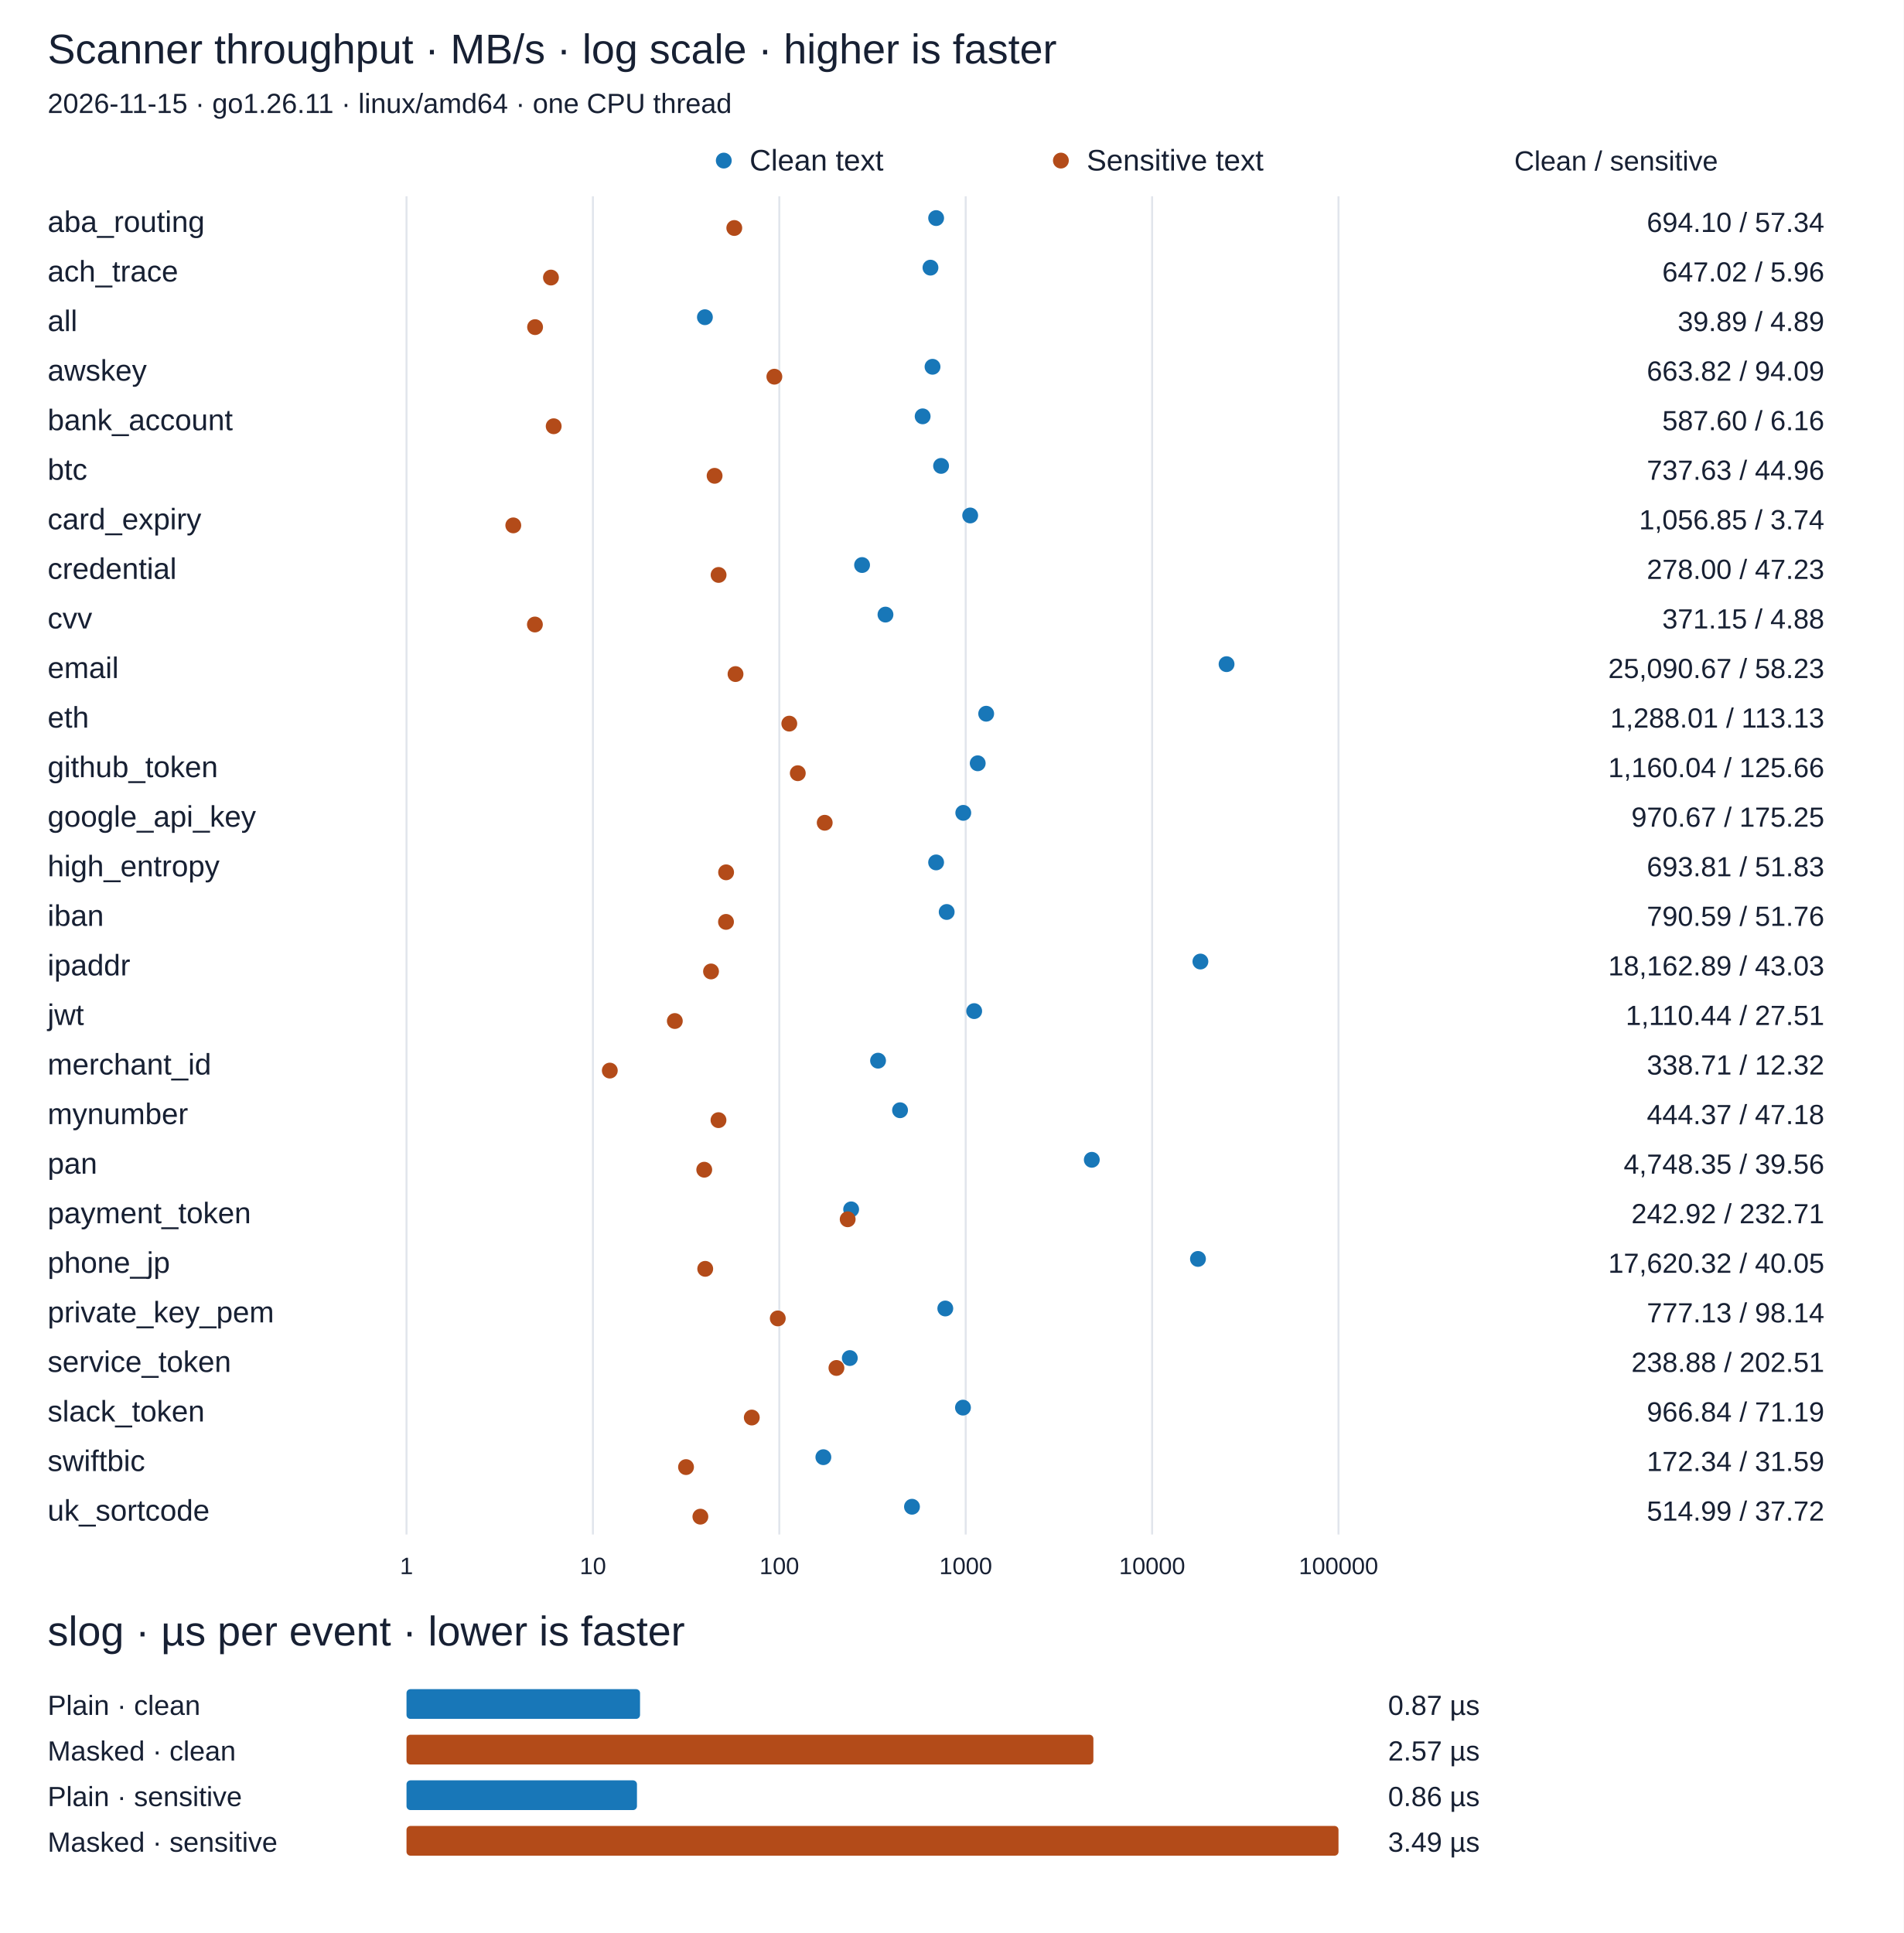
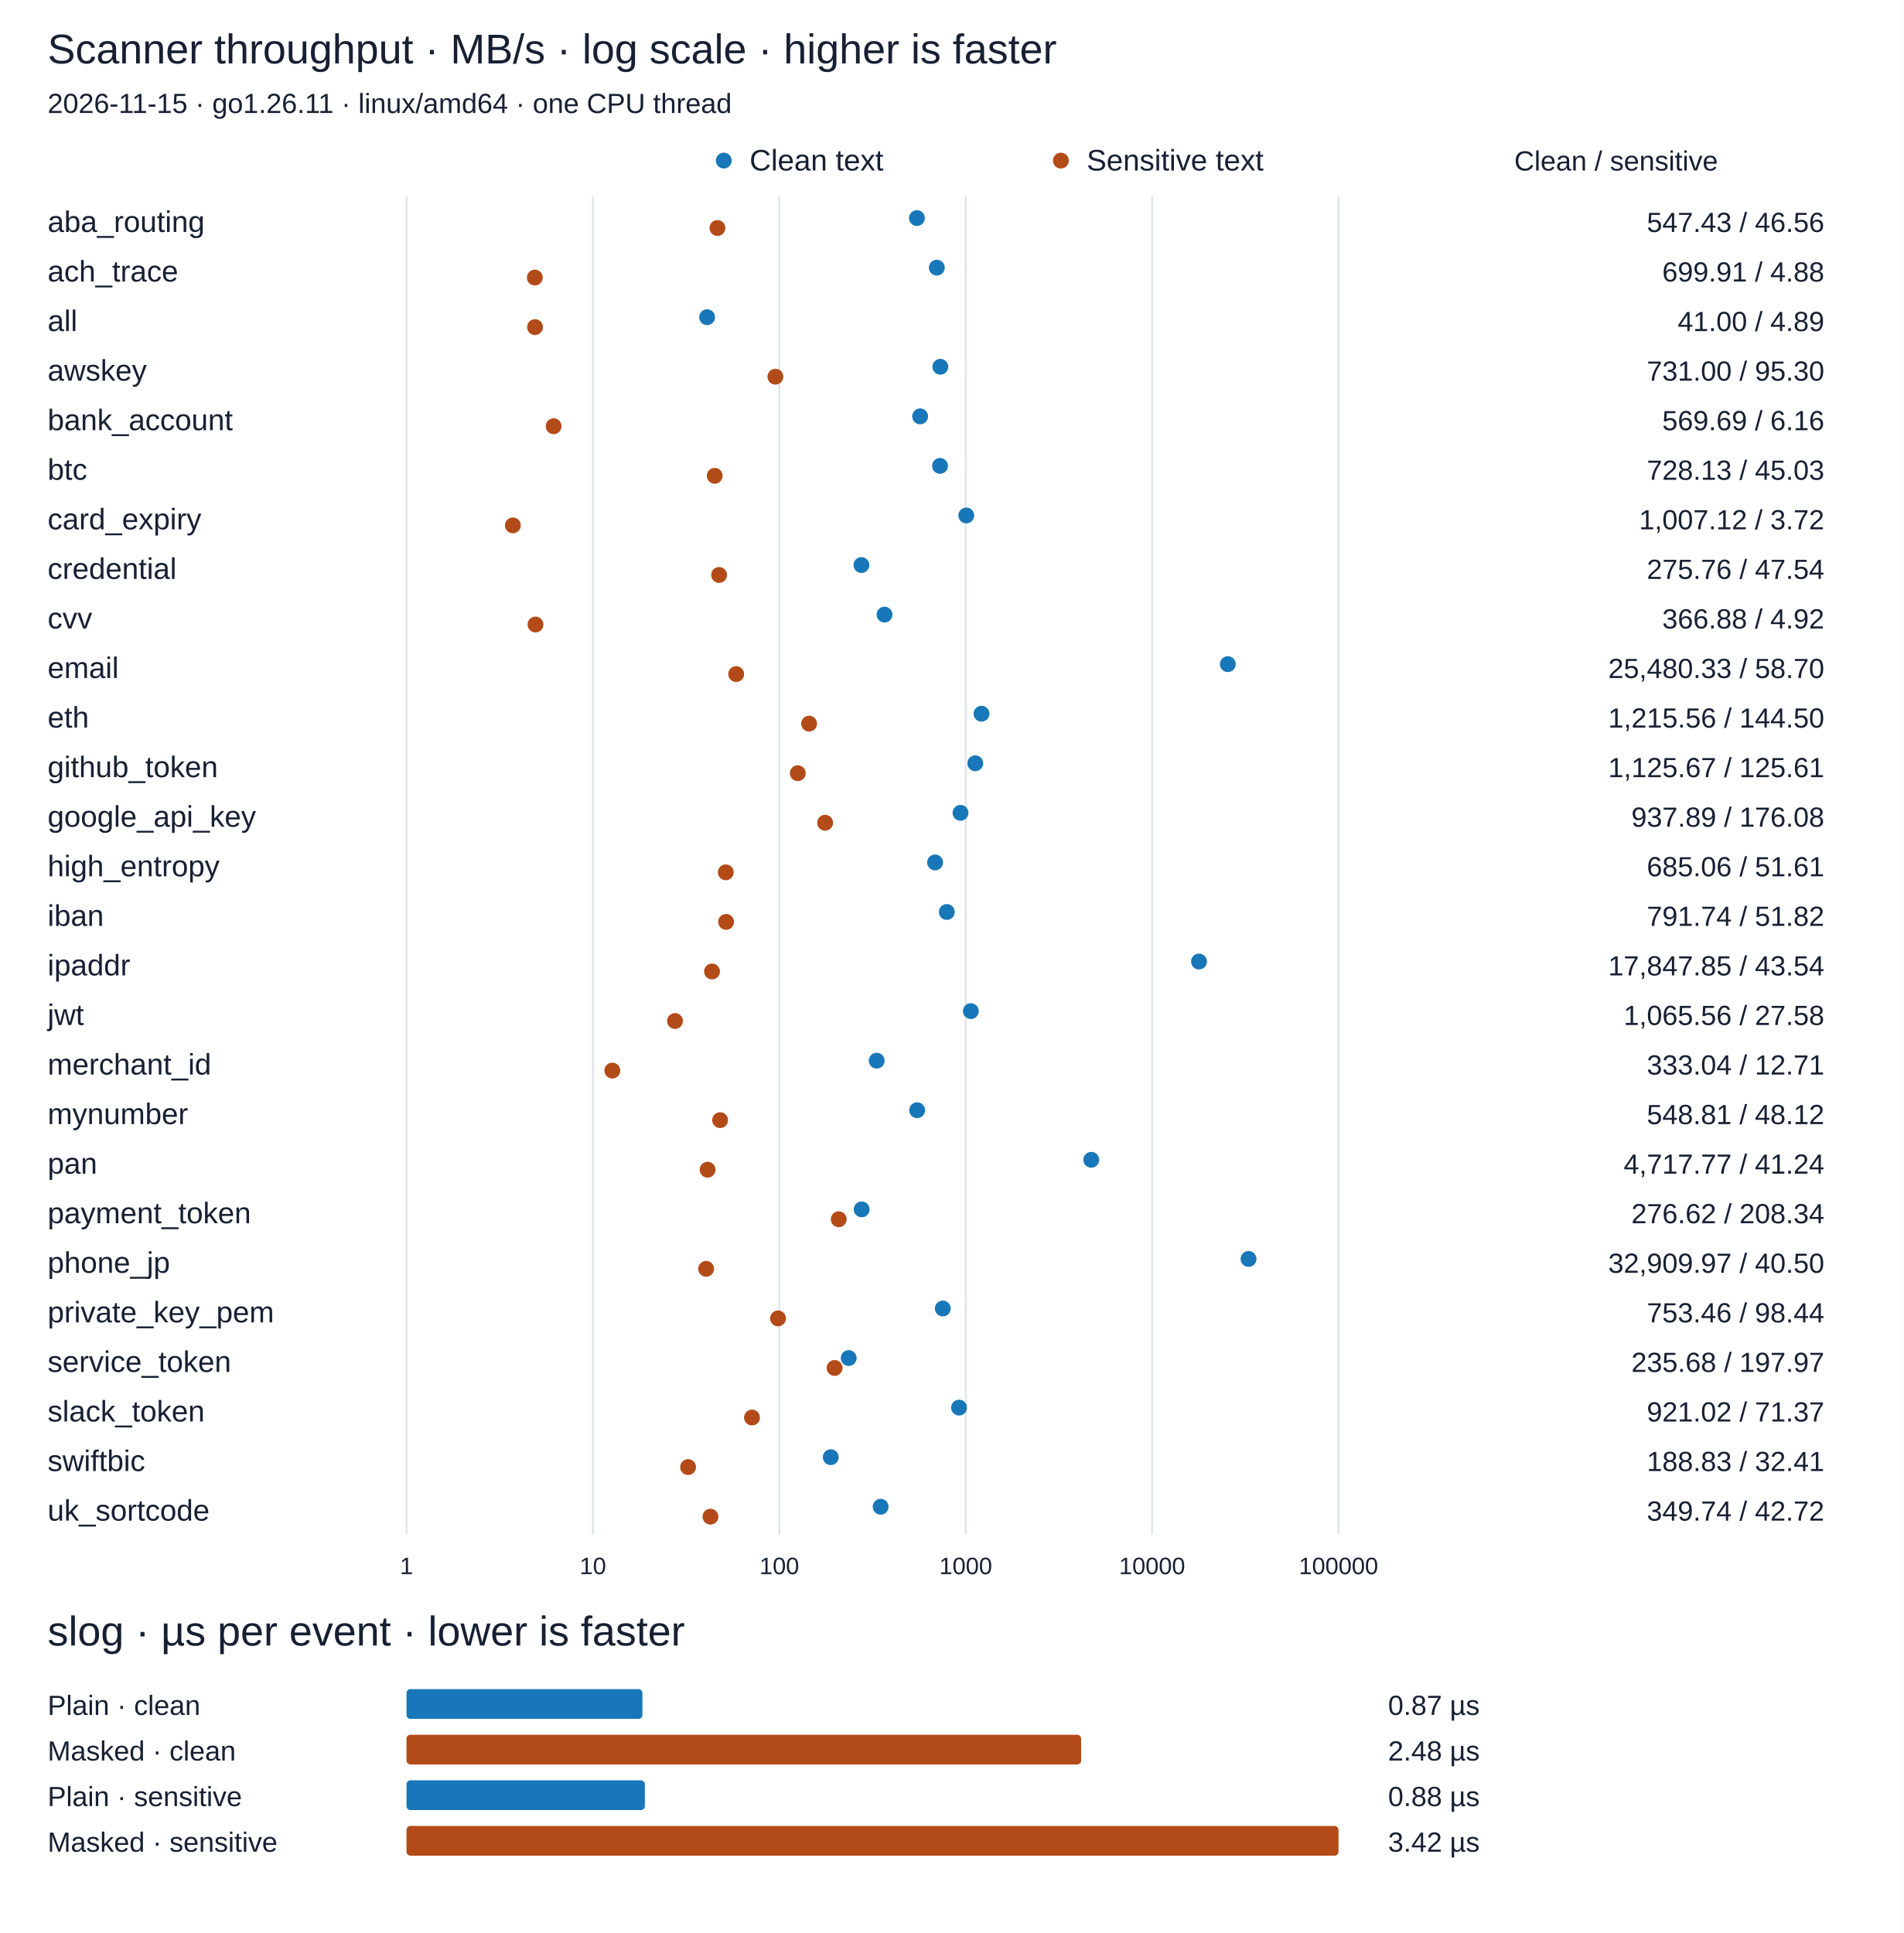
<svg xmlns="http://www.w3.org/2000/svg" width="960" height="975" viewBox="0 0 960 975" role="img">
  <rect width="100%" height="100%" fill="white" />
  <g font-family="Arial, sans-serif" font-size="15" fill="#172033">
    <text x="24" y="32" font-size="21" fill="#172033" text-anchor="start">Scanner throughput · MB/s · log scale · higher is faster</text>
    <text x="24" y="57" font-size="14" fill="#172033" text-anchor="start">2026-11-15 · go1.26.11 · linux/amd64 · one CPU thread</text>
    <circle cx="365.00" cy="81" r="4" fill="#1877b8" />
    <text x="378" y="86" font-size="15" fill="#172033" text-anchor="start">Clean text</text>
    <circle cx="535.00" cy="81" r="4" fill="#b34b19" />
    <text x="548" y="86" font-size="15" fill="#172033" text-anchor="start">Sensitive text</text>
    <text x="815" y="86" font-size="14" fill="#172033" text-anchor="middle">Clean / sensitive</text>
    <path d="M205.0,99 L205.0,774" stroke="#e1e5ec" />
    <text x="205.0" y="794" font-size="12" fill="#172033" text-anchor="middle">1</text>
    <path d="M299.0,99 L299.0,774" stroke="#e1e5ec" />
    <text x="299.0" y="794" font-size="12" fill="#172033" text-anchor="middle">10</text>
    <path d="M393.0,99 L393.0,774" stroke="#e1e5ec" />
    <text x="393.0" y="794" font-size="12" fill="#172033" text-anchor="middle">100</text>
    <path d="M487.0,99 L487.0,774" stroke="#e1e5ec" />
    <text x="487.0" y="794" font-size="12" fill="#172033" text-anchor="middle">1000</text>
    <path d="M581.0,99 L581.0,774" stroke="#e1e5ec" />
    <text x="581.0" y="794" font-size="12" fill="#172033" text-anchor="middle">10000</text>
    <path d="M675.0,99 L675.0,774" stroke="#e1e5ec" />
    <text x="675.0" y="794" font-size="12" fill="#172033" text-anchor="middle">100000</text>
    <text x="24" y="117" font-size="15" fill="#172033" text-anchor="start">aba_routing</text>
-     <circle cx="472.09" cy="110" r="4" fill="#1877b8" />
-     <circle cx="370.30" cy="115" r="4" fill="#b34b19" />
-     <text x="920" y="117" font-size="14" fill="#172033" text-anchor="end">694.10 / 57.34</text>
+     <circle cx="462.40" cy="110" r="4" fill="#1877b8" />
+     <circle cx="361.80" cy="115" r="4" fill="#b34b19" />
+     <text x="920" y="117" font-size="14" fill="#172033" text-anchor="end">547.43 / 46.56</text>
    <text x="24" y="142" font-size="15" fill="#172033" text-anchor="start">ach_trace</text>
-     <circle cx="469.23" cy="135" r="4" fill="#1877b8" />
-     <circle cx="277.84" cy="140" r="4" fill="#b34b19" />
-     <text x="920" y="142" font-size="14" fill="#172033" text-anchor="end">647.02 / 5.96</text>
+     <circle cx="472.43" cy="135" r="4" fill="#1877b8" />
+     <circle cx="269.71" cy="140" r="4" fill="#b34b19" />
+     <text x="920" y="142" font-size="14" fill="#172033" text-anchor="end">699.91 / 4.88</text>
    <text x="24" y="167" font-size="15" fill="#172033" text-anchor="start">all</text>
-     <circle cx="355.48" cy="160" r="4" fill="#1877b8" />
-     <circle cx="269.84" cy="165" r="4" fill="#b34b19" />
-     <text x="920" y="167" font-size="14" fill="#172033" text-anchor="end">39.89 / 4.89</text>
+     <circle cx="356.60" cy="160" r="4" fill="#1877b8" />
+     <circle cx="269.80" cy="165" r="4" fill="#b34b19" />
+     <text x="920" y="167" font-size="14" fill="#172033" text-anchor="end">41.00 / 4.89</text>
    <text x="24" y="192" font-size="15" fill="#172033" text-anchor="start">awskey</text>
-     <circle cx="470.27" cy="185" r="4" fill="#1877b8" />
-     <circle cx="390.51" cy="190" r="4" fill="#b34b19" />
-     <text x="920" y="192" font-size="14" fill="#172033" text-anchor="end">663.82 / 94.09</text>
+     <circle cx="474.21" cy="185" r="4" fill="#1877b8" />
+     <circle cx="391.03" cy="190" r="4" fill="#b34b19" />
+     <text x="920" y="192" font-size="14" fill="#172033" text-anchor="end">731.00 / 95.30</text>
    <text x="24" y="217" font-size="15" fill="#172033" text-anchor="start">bank_account</text>
-     <circle cx="465.29" cy="210" r="4" fill="#1877b8" />
-     <circle cx="279.22" cy="215" r="4" fill="#b34b19" />
-     <text x="920" y="217" font-size="14" fill="#172033" text-anchor="end">587.60 / 6.16</text>
+     <circle cx="464.03" cy="210" r="4" fill="#1877b8" />
+     <circle cx="279.19" cy="215" r="4" fill="#b34b19" />
+     <text x="920" y="217" font-size="14" fill="#172033" text-anchor="end">569.69 / 6.16</text>
    <text x="24" y="242" font-size="15" fill="#172033" text-anchor="start">btc</text>
-     <circle cx="474.58" cy="235" r="4" fill="#1877b8" />
-     <circle cx="360.37" cy="240" r="4" fill="#b34b19" />
-     <text x="920" y="242" font-size="14" fill="#172033" text-anchor="end">737.63 / 44.96</text>
+     <circle cx="474.05" cy="235" r="4" fill="#1877b8" />
+     <circle cx="360.43" cy="240" r="4" fill="#b34b19" />
+     <text x="920" y="242" font-size="14" fill="#172033" text-anchor="end">728.13 / 45.03</text>
    <text x="24" y="267" font-size="15" fill="#172033" text-anchor="start">card_expiry</text>
-     <circle cx="489.26" cy="260" r="4" fill="#1877b8" />
-     <circle cx="258.85" cy="265" r="4" fill="#b34b19" />
-     <text x="920" y="267" font-size="14" fill="#172033" text-anchor="end">1,056.85 / 3.74</text>
+     <circle cx="487.29" cy="260" r="4" fill="#1877b8" />
+     <circle cx="258.63" cy="265" r="4" fill="#b34b19" />
+     <text x="920" y="267" font-size="14" fill="#172033" text-anchor="end">1,007.12 / 3.72</text>
    <text x="24" y="292" font-size="15" fill="#172033" text-anchor="start">credential</text>
-     <circle cx="434.74" cy="285" r="4" fill="#1877b8" />
-     <circle cx="362.38" cy="290" r="4" fill="#b34b19" />
-     <text x="920" y="292" font-size="14" fill="#172033" text-anchor="end">278.00 / 47.23</text>
+     <circle cx="434.41" cy="285" r="4" fill="#1877b8" />
+     <circle cx="362.64" cy="290" r="4" fill="#b34b19" />
+     <text x="920" y="292" font-size="14" fill="#172033" text-anchor="end">275.76 / 47.54</text>
    <text x="24" y="317" font-size="15" fill="#172033" text-anchor="start">cvv</text>
-     <circle cx="446.54" cy="310" r="4" fill="#1877b8" />
-     <circle cx="269.75" cy="315" r="4" fill="#b34b19" />
-     <text x="920" y="317" font-size="14" fill="#172033" text-anchor="end">371.15 / 4.88</text>
+     <circle cx="446.07" cy="310" r="4" fill="#1877b8" />
+     <circle cx="270.04" cy="315" r="4" fill="#b34b19" />
+     <text x="920" y="317" font-size="14" fill="#172033" text-anchor="end">366.88 / 4.92</text>
    <text x="24" y="342" font-size="15" fill="#172033" text-anchor="start">email</text>
-     <circle cx="618.55" cy="335" r="4" fill="#1877b8" />
-     <circle cx="370.92" cy="340" r="4" fill="#b34b19" />
-     <text x="920" y="342" font-size="14" fill="#172033" text-anchor="end">25,090.67 / 58.23</text>
+     <circle cx="619.18" cy="335" r="4" fill="#1877b8" />
+     <circle cx="371.25" cy="340" r="4" fill="#b34b19" />
+     <text x="920" y="342" font-size="14" fill="#172033" text-anchor="end">25,480.33 / 58.70</text>
    <text x="24" y="367" font-size="15" fill="#172033" text-anchor="start">eth</text>
-     <circle cx="497.33" cy="360" r="4" fill="#1877b8" />
-     <circle cx="398.04" cy="365" r="4" fill="#b34b19" />
-     <text x="920" y="367" font-size="14" fill="#172033" text-anchor="end">1,288.01 / 113.13</text>
+     <circle cx="494.97" cy="360" r="4" fill="#1877b8" />
+     <circle cx="408.03" cy="365" r="4" fill="#b34b19" />
+     <text x="920" y="367" font-size="14" fill="#172033" text-anchor="end">1,215.56 / 144.50</text>
    <text x="24" y="392" font-size="15" fill="#172033" text-anchor="start">github_token</text>
-     <circle cx="493.06" cy="385" r="4" fill="#1877b8" />
-     <circle cx="402.32" cy="390" r="4" fill="#b34b19" />
-     <text x="920" y="392" font-size="14" fill="#172033" text-anchor="end">1,160.04 / 125.66</text>
+     <circle cx="491.83" cy="385" r="4" fill="#1877b8" />
+     <circle cx="402.31" cy="390" r="4" fill="#b34b19" />
+     <text x="920" y="392" font-size="14" fill="#172033" text-anchor="end">1,125.67 / 125.61</text>
    <text x="24" y="417" font-size="15" fill="#172033" text-anchor="start">google_api_key</text>
-     <circle cx="485.78" cy="410" r="4" fill="#1877b8" />
-     <circle cx="415.90" cy="415" r="4" fill="#b34b19" />
-     <text x="920" y="417" font-size="14" fill="#172033" text-anchor="end">970.67 / 175.25</text>
+     <circle cx="484.38" cy="410" r="4" fill="#1877b8" />
+     <circle cx="416.10" cy="415" r="4" fill="#b34b19" />
+     <text x="920" y="417" font-size="14" fill="#172033" text-anchor="end">937.89 / 176.08</text>
    <text x="24" y="442" font-size="15" fill="#172033" text-anchor="start">high_entropy</text>
-     <circle cx="472.08" cy="435" r="4" fill="#1877b8" />
-     <circle cx="366.17" cy="440" r="4" fill="#b34b19" />
-     <text x="920" y="442" font-size="14" fill="#172033" text-anchor="end">693.81 / 51.83</text>
+     <circle cx="471.56" cy="435" r="4" fill="#1877b8" />
+     <circle cx="366.00" cy="440" r="4" fill="#b34b19" />
+     <text x="920" y="442" font-size="14" fill="#172033" text-anchor="end">685.06 / 51.61</text>
    <text x="24" y="467" font-size="15" fill="#172033" text-anchor="start">iban</text>
-     <circle cx="477.41" cy="460" r="4" fill="#1877b8" />
-     <circle cx="366.12" cy="465" r="4" fill="#b34b19" />
-     <text x="920" y="467" font-size="14" fill="#172033" text-anchor="end">790.59 / 51.76</text>
+     <circle cx="477.47" cy="460" r="4" fill="#1877b8" />
+     <circle cx="366.16" cy="465" r="4" fill="#b34b19" />
+     <text x="920" y="467" font-size="14" fill="#172033" text-anchor="end">791.74 / 51.82</text>
    <text x="24" y="492" font-size="15" fill="#172033" text-anchor="start">ipaddr</text>
-     <circle cx="605.36" cy="485" r="4" fill="#1877b8" />
-     <circle cx="358.57" cy="490" r="4" fill="#b34b19" />
-     <text x="920" y="492" font-size="14" fill="#172033" text-anchor="end">18,162.89 / 43.03</text>
+     <circle cx="604.65" cy="485" r="4" fill="#1877b8" />
+     <circle cx="359.06" cy="490" r="4" fill="#b34b19" />
+     <text x="920" y="492" font-size="14" fill="#172033" text-anchor="end">17,847.85 / 43.54</text>
    <text x="24" y="517" font-size="15" fill="#172033" text-anchor="start">jwt</text>
-     <circle cx="491.28" cy="510" r="4" fill="#1877b8" />
-     <circle cx="340.31" cy="515" r="4" fill="#b34b19" />
-     <text x="920" y="517" font-size="14" fill="#172033" text-anchor="end">1,110.44 / 27.51</text>
+     <circle cx="489.59" cy="510" r="4" fill="#1877b8" />
+     <circle cx="340.41" cy="515" r="4" fill="#b34b19" />
+     <text x="920" y="517" font-size="14" fill="#172033" text-anchor="end">1,065.56 / 27.58</text>
    <text x="24" y="542" font-size="15" fill="#172033" text-anchor="start">merchant_id</text>
-     <circle cx="442.80" cy="535" r="4" fill="#1877b8" />
-     <circle cx="307.52" cy="540" r="4" fill="#b34b19" />
-     <text x="920" y="542" font-size="14" fill="#172033" text-anchor="end">338.71 / 12.32</text>
+     <circle cx="442.11" cy="535" r="4" fill="#1877b8" />
+     <circle cx="308.79" cy="540" r="4" fill="#b34b19" />
+     <text x="920" y="542" font-size="14" fill="#172033" text-anchor="end">333.04 / 12.71</text>
    <text x="24" y="567" font-size="15" fill="#172033" text-anchor="start">mynumber</text>
-     <circle cx="453.89" cy="560" r="4" fill="#1877b8" />
-     <circle cx="362.33" cy="565" r="4" fill="#b34b19" />
-     <text x="920" y="567" font-size="14" fill="#172033" text-anchor="end">444.37 / 47.18</text>
+     <circle cx="462.51" cy="560" r="4" fill="#1877b8" />
+     <circle cx="363.14" cy="565" r="4" fill="#b34b19" />
+     <text x="920" y="567" font-size="14" fill="#172033" text-anchor="end">548.81 / 48.12</text>
    <text x="24" y="592" font-size="15" fill="#172033" text-anchor="start">pan</text>
-     <circle cx="550.59" cy="585" r="4" fill="#1877b8" />
-     <circle cx="355.15" cy="590" r="4" fill="#b34b19" />
-     <text x="920" y="592" font-size="14" fill="#172033" text-anchor="end">4,748.35 / 39.56</text>
+     <circle cx="550.33" cy="585" r="4" fill="#1877b8" />
+     <circle cx="356.84" cy="590" r="4" fill="#b34b19" />
+     <text x="920" y="592" font-size="14" fill="#172033" text-anchor="end">4,717.77 / 41.24</text>
    <text x="24" y="617" font-size="15" fill="#172033" text-anchor="start">payment_token</text>
-     <circle cx="429.23" cy="610" r="4" fill="#1877b8" />
-     <circle cx="427.48" cy="615" r="4" fill="#b34b19" />
-     <text x="920" y="617" font-size="14" fill="#172033" text-anchor="end">242.92 / 232.71</text>
+     <circle cx="434.54" cy="610" r="4" fill="#1877b8" />
+     <circle cx="422.97" cy="615" r="4" fill="#b34b19" />
+     <text x="920" y="617" font-size="14" fill="#172033" text-anchor="end">276.62 / 208.34</text>
    <text x="24" y="642" font-size="15" fill="#172033" text-anchor="start">phone_jp</text>
-     <circle cx="604.13" cy="635" r="4" fill="#1877b8" />
-     <circle cx="355.64" cy="640" r="4" fill="#b34b19" />
-     <text x="920" y="642" font-size="14" fill="#172033" text-anchor="end">17,620.32 / 40.05</text>
+     <circle cx="629.63" cy="635" r="4" fill="#1877b8" />
+     <circle cx="356.10" cy="640" r="4" fill="#b34b19" />
+     <text x="920" y="642" font-size="14" fill="#172033" text-anchor="end">32,909.97 / 40.50</text>
    <text x="24" y="667" font-size="15" fill="#172033" text-anchor="start">private_key_pem</text>
-     <circle cx="476.71" cy="660" r="4" fill="#1877b8" />
-     <circle cx="392.23" cy="665" r="4" fill="#b34b19" />
-     <text x="920" y="667" font-size="14" fill="#172033" text-anchor="end">777.13 / 98.14</text>
+     <circle cx="475.44" cy="660" r="4" fill="#1877b8" />
+     <circle cx="392.36" cy="665" r="4" fill="#b34b19" />
+     <text x="920" y="667" font-size="14" fill="#172033" text-anchor="end">753.46 / 98.44</text>
    <text x="24" y="692" font-size="15" fill="#172033" text-anchor="start">service_token</text>
-     <circle cx="428.55" cy="685" r="4" fill="#1877b8" />
-     <circle cx="421.81" cy="690" r="4" fill="#b34b19" />
-     <text x="920" y="692" font-size="14" fill="#172033" text-anchor="end">238.88 / 202.51</text>
+     <circle cx="428.00" cy="685" r="4" fill="#1877b8" />
+     <circle cx="420.88" cy="690" r="4" fill="#b34b19" />
+     <text x="920" y="692" font-size="14" fill="#172033" text-anchor="end">235.68 / 197.97</text>
    <text x="24" y="717" font-size="15" fill="#172033" text-anchor="start">slack_token</text>
-     <circle cx="485.62" cy="710" r="4" fill="#1877b8" />
-     <circle cx="379.12" cy="715" r="4" fill="#b34b19" />
-     <text x="920" y="717" font-size="14" fill="#172033" text-anchor="end">966.84 / 71.19</text>
+     <circle cx="483.64" cy="710" r="4" fill="#1877b8" />
+     <circle cx="379.23" cy="715" r="4" fill="#b34b19" />
+     <text x="920" y="717" font-size="14" fill="#172033" text-anchor="end">921.02 / 71.37</text>
    <text x="24" y="742" font-size="15" fill="#172033" text-anchor="start">swiftbic</text>
-     <circle cx="415.22" cy="735" r="4" fill="#1877b8" />
-     <circle cx="345.96" cy="740" r="4" fill="#b34b19" />
-     <text x="920" y="742" font-size="14" fill="#172033" text-anchor="end">172.34 / 31.59</text>
+     <circle cx="418.95" cy="735" r="4" fill="#1877b8" />
+     <circle cx="347.00" cy="740" r="4" fill="#b34b19" />
+     <text x="920" y="742" font-size="14" fill="#172033" text-anchor="end">188.83 / 32.41</text>
    <text x="24" y="767" font-size="15" fill="#172033" text-anchor="start">uk_sortcode</text>
-     <circle cx="459.91" cy="760" r="4" fill="#1877b8" />
-     <circle cx="353.20" cy="765" r="4" fill="#b34b19" />
-     <text x="920" y="767" font-size="14" fill="#172033" text-anchor="end">514.99 / 37.72</text>
+     <circle cx="444.11" cy="760" r="4" fill="#1877b8" />
+     <circle cx="358.28" cy="765" r="4" fill="#b34b19" />
+     <text x="920" y="767" font-size="14" fill="#172033" text-anchor="end">349.74 / 42.72</text>
    <text x="24" y="830" font-size="21" fill="#172033" text-anchor="start">slog · µs per event · lower is faster</text>
    <text x="24" y="865" font-size="14" fill="#172033" text-anchor="start">Plain · clean</text>
-     <rect x="205" y="852" width="117.77" height="15" rx="2" fill="#1877b8" />
+     <rect x="205" y="852" width="118.98" height="15" rx="2" fill="#1877b8" />
    <text x="700" y="865" font-size="14" fill="#172033" text-anchor="start">0.87 µs</text>
    <text x="24" y="888" font-size="14" fill="#172033" text-anchor="start">Masked · clean</text>
-     <rect x="205" y="875" width="346.39" height="15" rx="2" fill="#b34b19" />
-     <text x="700" y="888" font-size="14" fill="#172033" text-anchor="start">2.57 µs</text>
+     <rect x="205" y="875" width="340.21" height="15" rx="2" fill="#b34b19" />
+     <text x="700" y="888" font-size="14" fill="#172033" text-anchor="start">2.48 µs</text>
    <text x="24" y="911" font-size="14" fill="#172033" text-anchor="start">Plain · sensitive</text>
-     <rect x="205" y="898" width="116.22" height="15" rx="2" fill="#1877b8" />
-     <text x="700" y="911" font-size="14" fill="#172033" text-anchor="start">0.86 µs</text>
+     <rect x="205" y="898" width="120.20" height="15" rx="2" fill="#1877b8" />
+     <text x="700" y="911" font-size="14" fill="#172033" text-anchor="start">0.88 µs</text>
    <text x="24" y="934" font-size="14" fill="#172033" text-anchor="start">Masked · sensitive</text>
    <rect x="205" y="921" width="470.00" height="15" rx="2" fill="#b34b19" />
-     <text x="700" y="934" font-size="14" fill="#172033" text-anchor="start">3.49 µs</text>
+     <text x="700" y="934" font-size="14" fill="#172033" text-anchor="start">3.42 µs</text>
  </g>
</svg>
